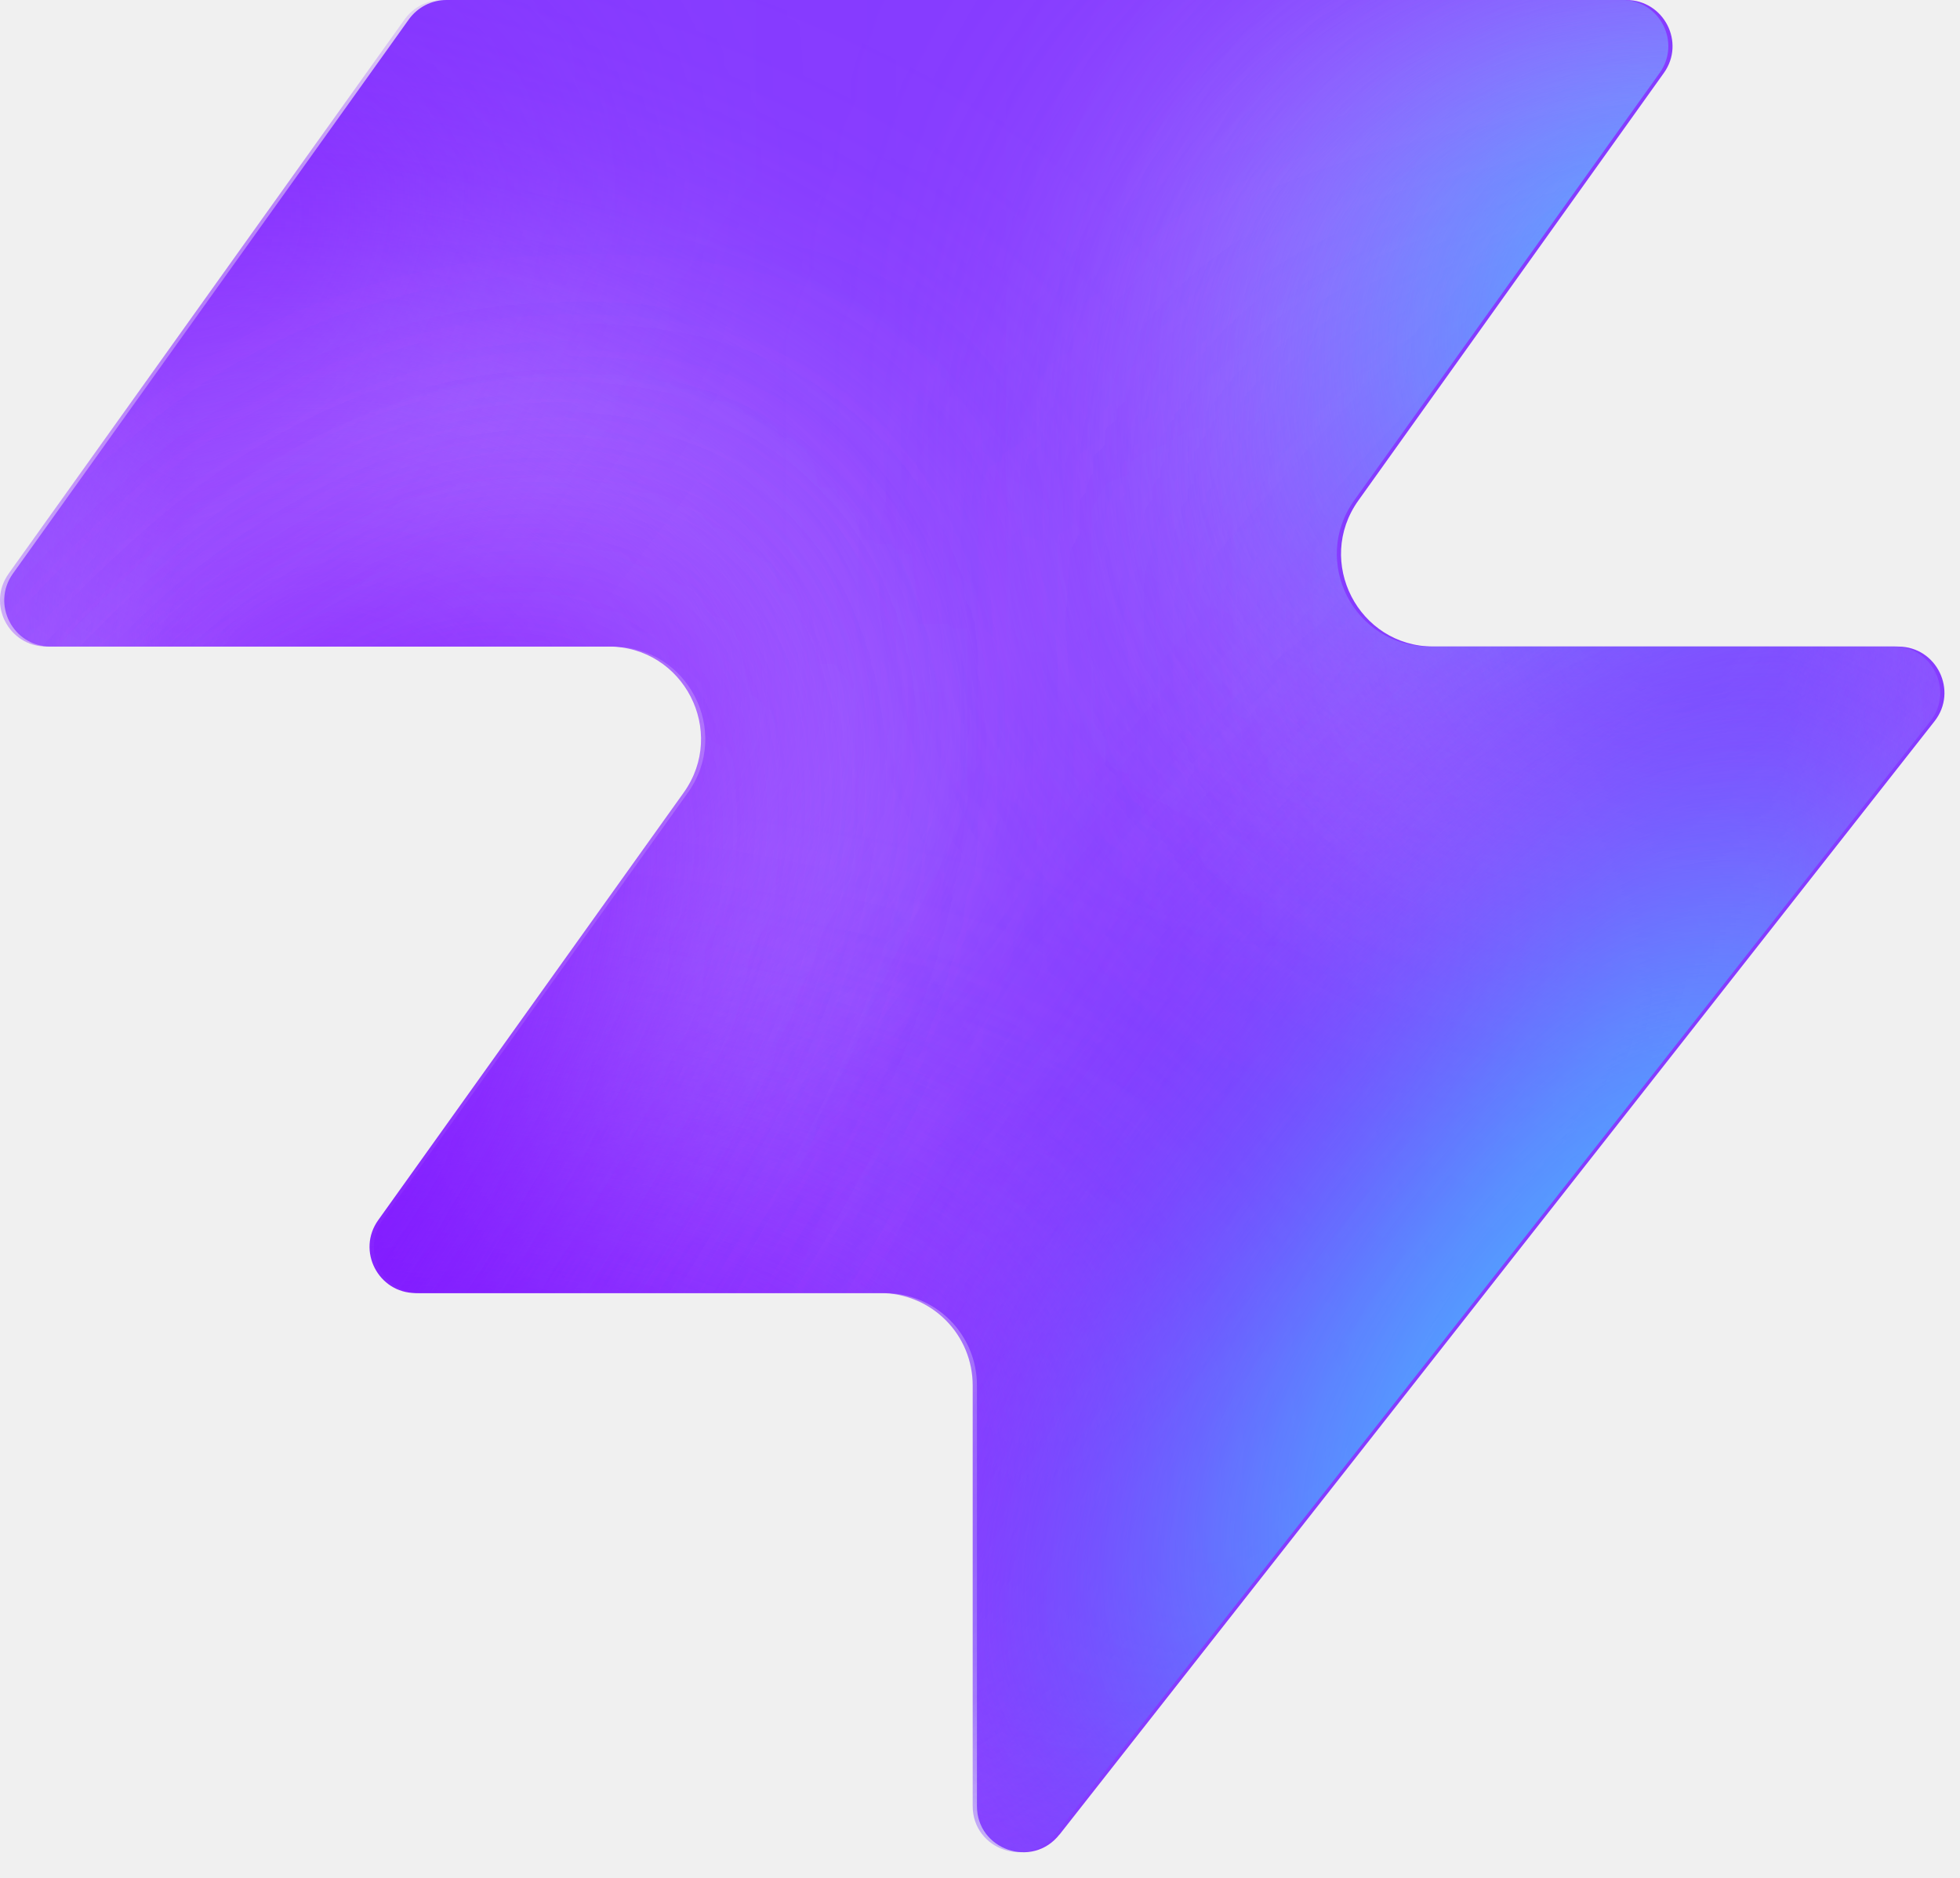
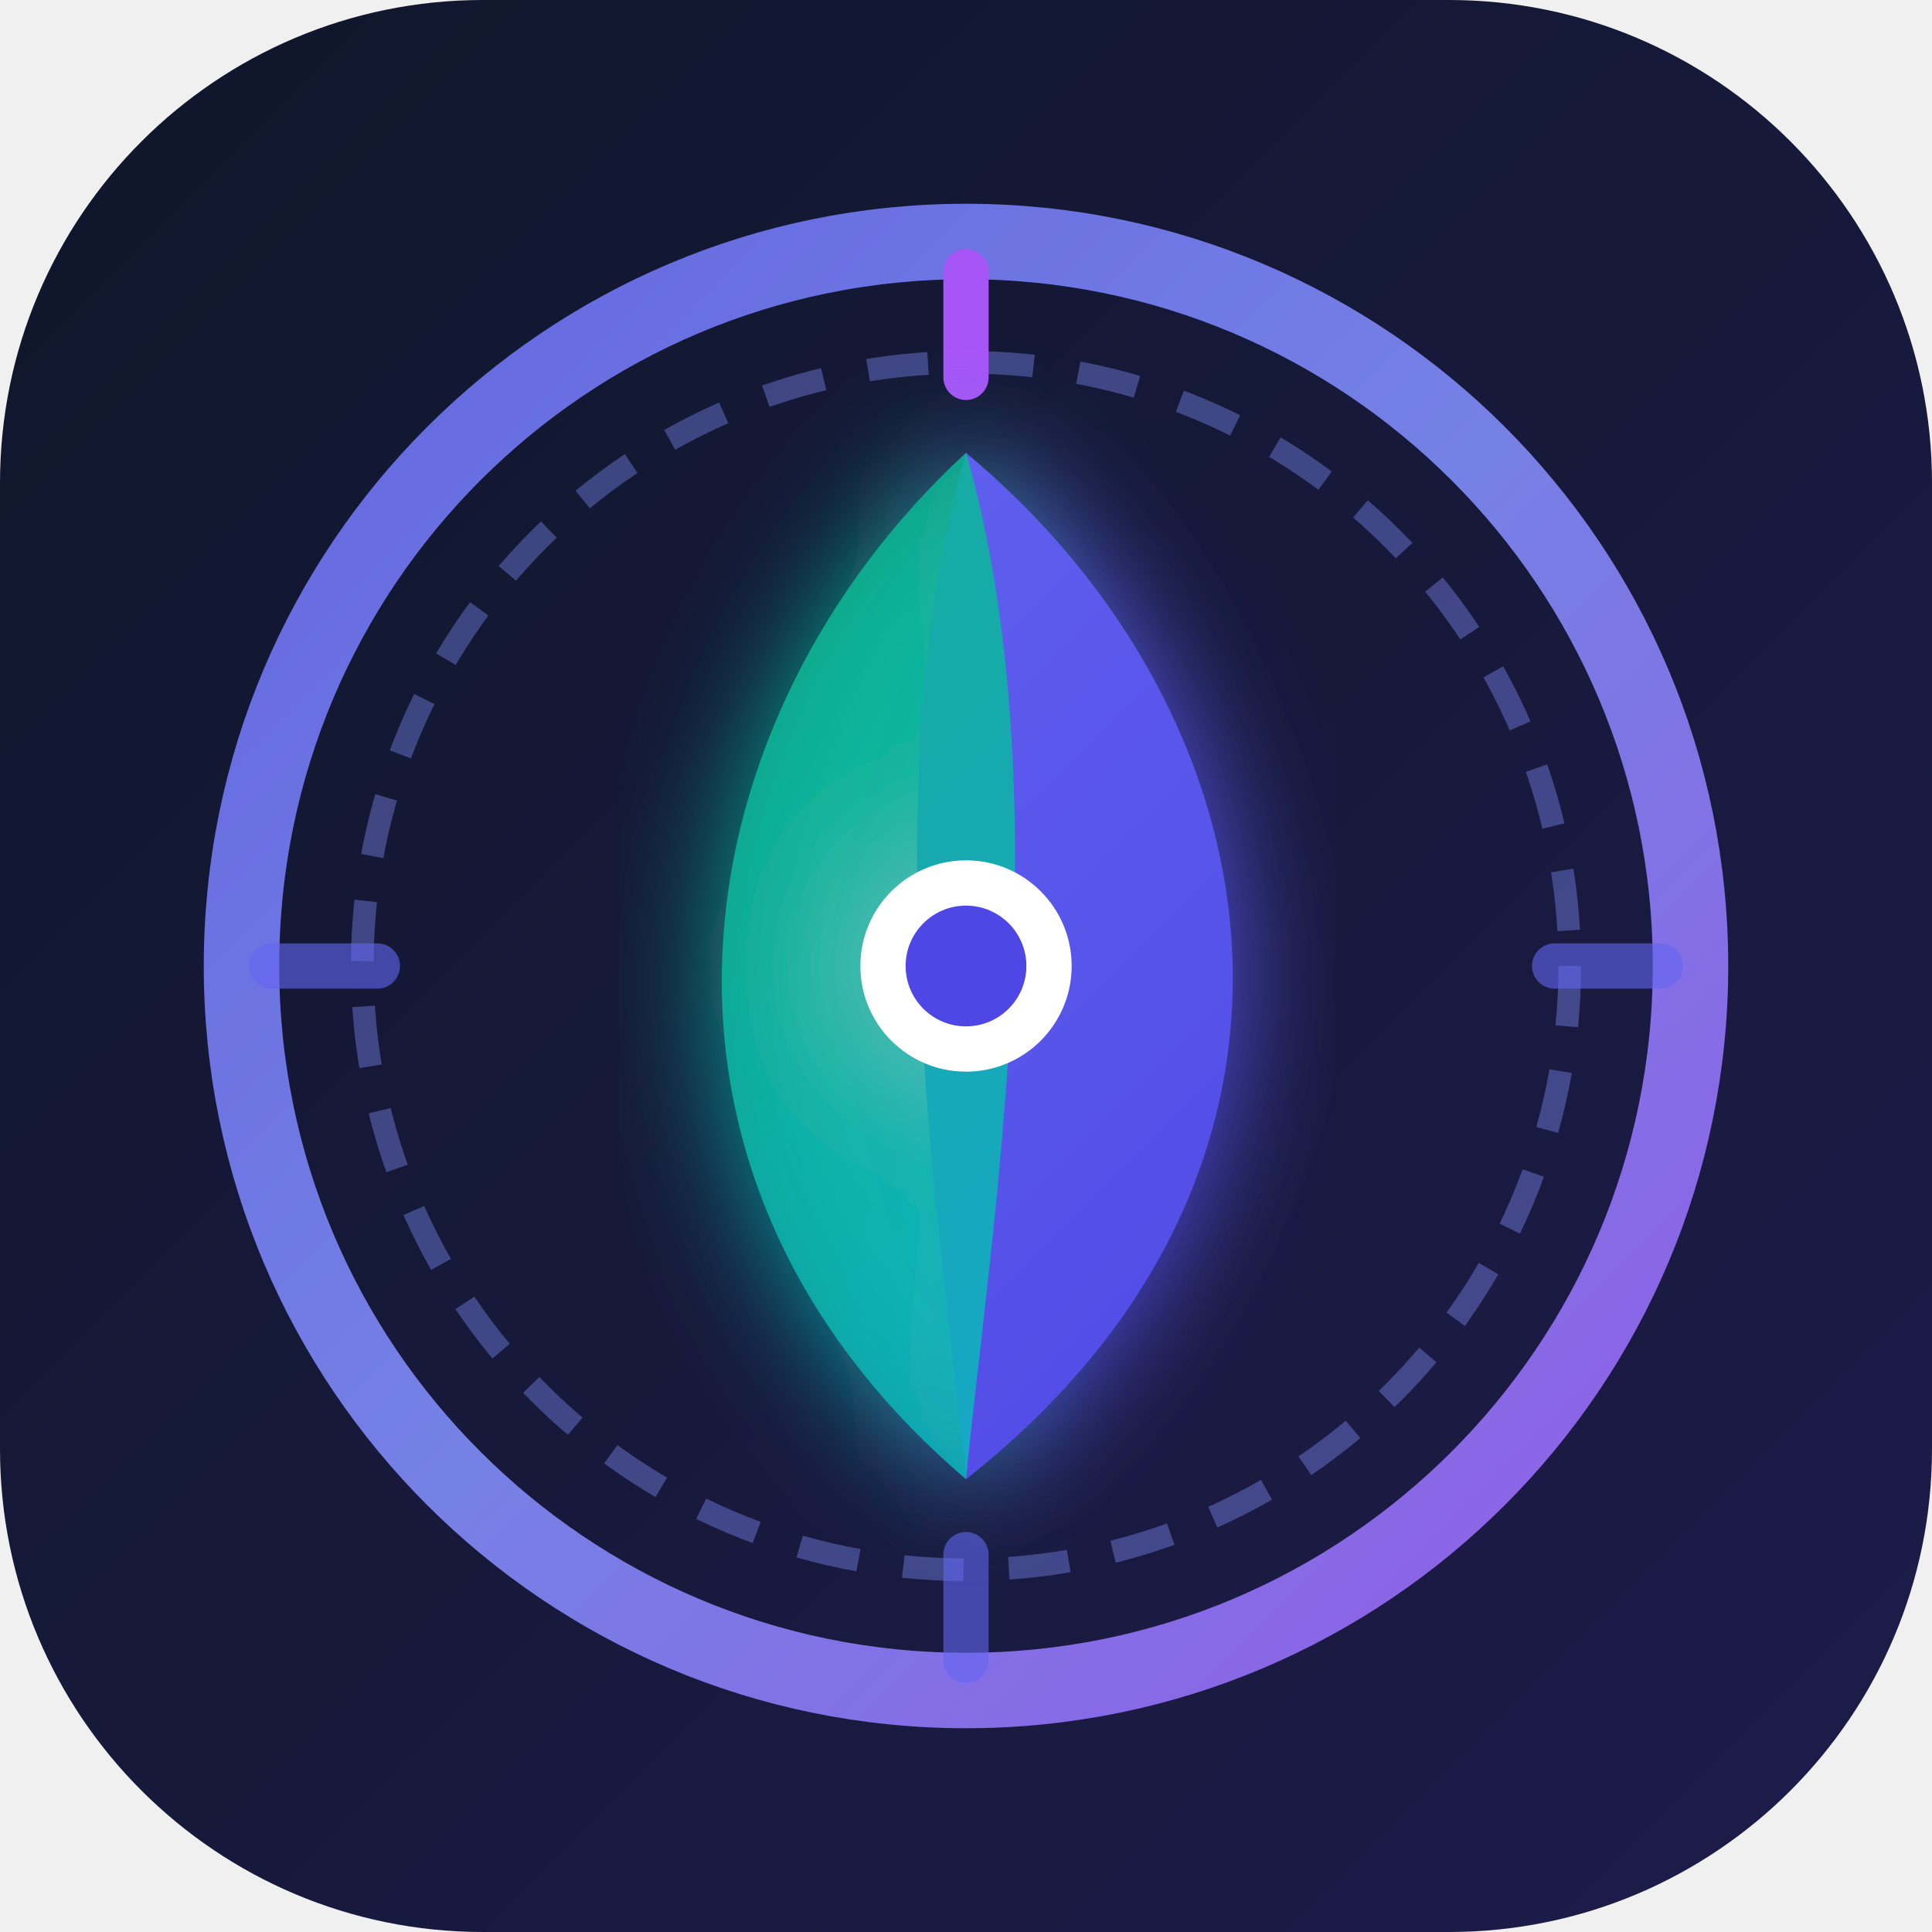
- <svg xmlns="http://www.w3.org/2000/svg" width="48" height="46" fill="none" viewBox="0 0 48 46">
-   <path fill="#863bff" d="M25.946 44.938c-.664.845-2.021.375-2.021-.698V33.937a2.26 2.26 0 0 0-2.262-2.262H10.287c-.92 0-1.456-1.04-.92-1.788l7.48-10.471c1.07-1.497 0-3.578-1.842-3.578H1.237c-.92 0-1.456-1.04-.92-1.788L10.013.474c.214-.297.556-.474.92-.474h28.894c.92 0 1.456 1.04.92 1.788l-7.48 10.471c-1.07 1.498 0 3.579 1.842 3.579h11.377c.943 0 1.473 1.088.89 1.83L25.947 44.94z" style="fill:#863bff;fill:color(display-p3 .525 .23 1);fill-opacity:1" />
-   <mask id="a" width="48" height="46" x="0" y="0" maskUnits="userSpaceOnUse" style="mask-type:alpha">
-     <path fill="#000" d="M25.842 44.938c-.664.844-2.021.375-2.021-.698V33.937a2.26 2.26 0 0 0-2.262-2.262H10.183c-.92 0-1.456-1.04-.92-1.788l7.48-10.471c1.07-1.498 0-3.579-1.842-3.579H1.133c-.92 0-1.456-1.04-.92-1.787L9.91.473c.214-.297.556-.474.92-.474h28.894c.92 0 1.456 1.04.92 1.788l-7.48 10.471c-1.07 1.498 0 3.578 1.842 3.578h11.377c.943 0 1.473 1.088.89 1.832L25.843 44.94z" style="fill:#000;fill-opacity:1" />
-   </mask>
-   <g mask="url(#a)">
-     <g filter="url(#b)">
-       <ellipse cx="5.508" cy="14.704" fill="#ede6ff" rx="5.508" ry="14.704" style="fill:#ede6ff;fill:color(display-p3 .927 .903 1);fill-opacity:1" transform="matrix(.00324 1 1 -.00324 -4.47 31.516)" />
-     </g>
-     <g filter="url(#c)">
-       <ellipse cx="10.399" cy="29.851" fill="#ede6ff" rx="10.399" ry="29.851" style="fill:#ede6ff;fill:color(display-p3 .927 .903 1);fill-opacity:1" transform="matrix(.00324 1 1 -.00324 -39.328 7.883)" />
-     </g>
-     <g filter="url(#d)">
-       <ellipse cx="5.508" cy="30.487" fill="#7e14ff" rx="5.508" ry="30.487" style="fill:#7e14ff;fill:color(display-p3 .492 .077 1);fill-opacity:1" transform="rotate(89.814 -25.913 -14.639)scale(1 -1)" />
-     </g>
-     <g filter="url(#e)">
-       <ellipse cx="5.508" cy="30.599" fill="#7e14ff" rx="5.508" ry="30.599" style="fill:#7e14ff;fill:color(display-p3 .492 .077 1);fill-opacity:1" transform="rotate(89.814 -32.644 -3.334)scale(1 -1)" />
-     </g>
-     <g filter="url(#f)">
-       <ellipse cx="5.508" cy="30.599" fill="#7e14ff" rx="5.508" ry="30.599" style="fill:#7e14ff;fill:color(display-p3 .492 .077 1);fill-opacity:1" transform="matrix(.00324 1 1 -.00324 -34.34 30.47)" />
-     </g>
-     <g filter="url(#g)">
-       <ellipse cx="14.072" cy="22.078" fill="#ede6ff" rx="14.072" ry="22.078" style="fill:#ede6ff;fill:color(display-p3 .927 .903 1);fill-opacity:1" transform="rotate(93.35 24.506 48.493)scale(-1 1)" />
-     </g>
-     <g filter="url(#h)">
-       <ellipse cx="3.47" cy="21.501" fill="#7e14ff" rx="3.47" ry="21.501" style="fill:#7e14ff;fill:color(display-p3 .492 .077 1);fill-opacity:1" transform="rotate(89.009 28.708 47.59)scale(-1 1)" />
-     </g>
-     <g filter="url(#i)">
-       <ellipse cx="3.47" cy="21.501" fill="#7e14ff" rx="3.47" ry="21.501" style="fill:#7e14ff;fill:color(display-p3 .492 .077 1);fill-opacity:1" transform="rotate(89.009 28.708 47.59)scale(-1 1)" />
-     </g>
-     <g filter="url(#j)">
-       <ellipse cx=".387" cy="8.972" fill="#7e14ff" rx="4.407" ry="29.108" style="fill:#7e14ff;fill:color(display-p3 .492 .077 1);fill-opacity:1" transform="rotate(39.51 .387 8.972)" />
-     </g>
-     <g filter="url(#k)">
-       <ellipse cx="47.523" cy="-6.092" fill="#7e14ff" rx="4.407" ry="29.108" style="fill:#7e14ff;fill:color(display-p3 .492 .077 1);fill-opacity:1" transform="rotate(37.892 47.523 -6.092)" />
-     </g>
-     <g filter="url(#l)">
-       <ellipse cx="41.412" cy="6.333" fill="#47bfff" rx="5.971" ry="9.665" style="fill:#47bfff;fill:color(display-p3 .28 .748 1);fill-opacity:1" transform="rotate(37.892 41.412 6.333)" />
-     </g>
-     <g filter="url(#m)">
-       <ellipse cx="-1.879" cy="38.332" fill="#7e14ff" rx="4.407" ry="29.108" style="fill:#7e14ff;fill:color(display-p3 .492 .077 1);fill-opacity:1" transform="rotate(37.892 -1.88 38.332)" />
-     </g>
-     <g filter="url(#n)">
-       <ellipse cx="-1.879" cy="38.332" fill="#7e14ff" rx="4.407" ry="29.108" style="fill:#7e14ff;fill:color(display-p3 .492 .077 1);fill-opacity:1" transform="rotate(37.892 -1.88 38.332)" />
-     </g>
-     <g filter="url(#o)">
-       <ellipse cx="35.651" cy="29.907" fill="#7e14ff" rx="4.407" ry="29.108" style="fill:#7e14ff;fill:color(display-p3 .492 .077 1);fill-opacity:1" transform="rotate(37.892 35.651 29.907)" />
-     </g>
-     <g filter="url(#p)">
-       <ellipse cx="38.418" cy="32.4" fill="#47bfff" rx="5.971" ry="15.297" style="fill:#47bfff;fill:color(display-p3 .28 .748 1);fill-opacity:1" transform="rotate(37.892 38.418 32.4)" />
-     </g>
-   </g>
+ <svg xmlns="http://www.w3.org/2000/svg" viewBox="0 0 512 512" fill="none">
  <defs>
-     <filter id="b" width="60.045" height="41.654" x="-19.77" y="16.149" color-interpolation-filters="sRGB" filterUnits="userSpaceOnUse">
-       <feFlood flood-opacity="0" result="BackgroundImageFix" />
-       <feBlend in="SourceGraphic" in2="BackgroundImageFix" result="shape" />
-       <feGaussianBlur result="effect1_foregroundBlur_2002_17158" stdDeviation="7.659" />
-     </filter>
-     <filter id="c" width="90.34" height="51.437" x="-54.613" y="-7.533" color-interpolation-filters="sRGB" filterUnits="userSpaceOnUse">
-       <feFlood flood-opacity="0" result="BackgroundImageFix" />
-       <feBlend in="SourceGraphic" in2="BackgroundImageFix" result="shape" />
-       <feGaussianBlur result="effect1_foregroundBlur_2002_17158" stdDeviation="7.659" />
-     </filter>
-     <filter id="d" width="79.355" height="29.4" x="-49.64" y="2.03" color-interpolation-filters="sRGB" filterUnits="userSpaceOnUse">
-       <feFlood flood-opacity="0" result="BackgroundImageFix" />
-       <feBlend in="SourceGraphic" in2="BackgroundImageFix" result="shape" />
-       <feGaussianBlur result="effect1_foregroundBlur_2002_17158" stdDeviation="4.596" />
-     </filter>
-     <filter id="e" width="79.579" height="29.4" x="-45.045" y="20.029" color-interpolation-filters="sRGB" filterUnits="userSpaceOnUse">
-       <feFlood flood-opacity="0" result="BackgroundImageFix" />
-       <feBlend in="SourceGraphic" in2="BackgroundImageFix" result="shape" />
-       <feGaussianBlur result="effect1_foregroundBlur_2002_17158" stdDeviation="4.596" />
-     </filter>
-     <filter id="f" width="79.579" height="29.4" x="-43.513" y="21.178" color-interpolation-filters="sRGB" filterUnits="userSpaceOnUse">
-       <feFlood flood-opacity="0" result="BackgroundImageFix" />
-       <feBlend in="SourceGraphic" in2="BackgroundImageFix" result="shape" />
-       <feGaussianBlur result="effect1_foregroundBlur_2002_17158" stdDeviation="4.596" />
-     </filter>
-     <filter id="g" width="74.749" height="58.852" x="15.756" y="-17.901" color-interpolation-filters="sRGB" filterUnits="userSpaceOnUse">
-       <feFlood flood-opacity="0" result="BackgroundImageFix" />
-       <feBlend in="SourceGraphic" in2="BackgroundImageFix" result="shape" />
-       <feGaussianBlur result="effect1_foregroundBlur_2002_17158" stdDeviation="7.659" />
-     </filter>
-     <filter id="h" width="61.377" height="25.362" x="23.548" y="2.284" color-interpolation-filters="sRGB" filterUnits="userSpaceOnUse">
-       <feFlood flood-opacity="0" result="BackgroundImageFix" />
-       <feBlend in="SourceGraphic" in2="BackgroundImageFix" result="shape" />
-       <feGaussianBlur result="effect1_foregroundBlur_2002_17158" stdDeviation="4.596" />
-     </filter>
-     <filter id="i" width="61.377" height="25.362" x="23.548" y="2.284" color-interpolation-filters="sRGB" filterUnits="userSpaceOnUse">
-       <feFlood flood-opacity="0" result="BackgroundImageFix" />
-       <feBlend in="SourceGraphic" in2="BackgroundImageFix" result="shape" />
-       <feGaussianBlur result="effect1_foregroundBlur_2002_17158" stdDeviation="4.596" />
-     </filter>
-     <filter id="j" width="56.045" height="63.649" x="-27.636" y="-22.853" color-interpolation-filters="sRGB" filterUnits="userSpaceOnUse">
-       <feFlood flood-opacity="0" result="BackgroundImageFix" />
-       <feBlend in="SourceGraphic" in2="BackgroundImageFix" result="shape" />
-       <feGaussianBlur result="effect1_foregroundBlur_2002_17158" stdDeviation="4.596" />
-     </filter>
-     <filter id="k" width="54.814" height="64.646" x="20.116" y="-38.415" color-interpolation-filters="sRGB" filterUnits="userSpaceOnUse">
-       <feFlood flood-opacity="0" result="BackgroundImageFix" />
-       <feBlend in="SourceGraphic" in2="BackgroundImageFix" result="shape" />
-       <feGaussianBlur result="effect1_foregroundBlur_2002_17158" stdDeviation="4.596" />
-     </filter>
-     <filter id="l" width="33.541" height="35.313" x="24.641" y="-11.323" color-interpolation-filters="sRGB" filterUnits="userSpaceOnUse">
-       <feFlood flood-opacity="0" result="BackgroundImageFix" />
-       <feBlend in="SourceGraphic" in2="BackgroundImageFix" result="shape" />
-       <feGaussianBlur result="effect1_foregroundBlur_2002_17158" stdDeviation="4.596" />
-     </filter>
-     <filter id="m" width="54.814" height="64.646" x="-29.286" y="6.009" color-interpolation-filters="sRGB" filterUnits="userSpaceOnUse">
-       <feFlood flood-opacity="0" result="BackgroundImageFix" />
-       <feBlend in="SourceGraphic" in2="BackgroundImageFix" result="shape" />
-       <feGaussianBlur result="effect1_foregroundBlur_2002_17158" stdDeviation="4.596" />
-     </filter>
-     <filter id="n" width="54.814" height="64.646" x="-29.286" y="6.009" color-interpolation-filters="sRGB" filterUnits="userSpaceOnUse">
-       <feFlood flood-opacity="0" result="BackgroundImageFix" />
-       <feBlend in="SourceGraphic" in2="BackgroundImageFix" result="shape" />
-       <feGaussianBlur result="effect1_foregroundBlur_2002_17158" stdDeviation="4.596" />
-     </filter>
-     <filter id="o" width="54.814" height="64.646" x="8.244" y="-2.416" color-interpolation-filters="sRGB" filterUnits="userSpaceOnUse">
-       <feFlood flood-opacity="0" result="BackgroundImageFix" />
-       <feBlend in="SourceGraphic" in2="BackgroundImageFix" result="shape" />
-       <feGaussianBlur result="effect1_foregroundBlur_2002_17158" stdDeviation="4.596" />
-     </filter>
-     <filter id="p" width="39.409" height="43.623" x="18.713" y="10.588" color-interpolation-filters="sRGB" filterUnits="userSpaceOnUse">
-       <feFlood flood-opacity="0" result="BackgroundImageFix" />
-       <feBlend in="SourceGraphic" in2="BackgroundImageFix" result="shape" />
-       <feGaussianBlur result="effect1_foregroundBlur_2002_17158" stdDeviation="4.596" />
+     <linearGradient id="bg-grad" x1="0" y1="0" x2="512" y2="512" gradientUnits="userSpaceOnUse">
+       <stop offset="0%" stop-color="#0f172a" />
+       <stop offset="100%" stop-color="#1e1b4b" />
+     </linearGradient>
+     <linearGradient id="ring-grad" x1="0" y1="0" x2="512" y2="512" gradientUnits="userSpaceOnUse">
+       <stop offset="0%" stop-color="#6366f1" />
+       <stop offset="50%" stop-color="#818cf8" />
+       <stop offset="100%" stop-color="#a855f7" />
+     </linearGradient>
+     <linearGradient id="leaf-grad-1" x1="120" y1="120" x2="392" y2="392" gradientUnits="userSpaceOnUse">
+       <stop offset="0%" stop-color="#6366f1" />
+       <stop offset="100%" stop-color="#4f46e5" />
+     </linearGradient>
+     <linearGradient id="leaf-grad-2" x1="120" y1="120" x2="392" y2="392" gradientUnits="userSpaceOnUse">
+       <stop offset="0%" stop-color="#10b981" />
+       <stop offset="100%" stop-color="#06b6d4" />
+     </linearGradient>
+     <filter id="glow" x="-20%" y="-20%" width="140%" height="140%">
+       <feGaussianBlur stdDeviation="16" result="blur" />
+       <feComposite in="SourceGraphic" in2="blur" operator="over" />
    </filter>
  </defs>
+   <rect width="512" height="512" rx="128" fill="url(#bg-grad)" />
+   <circle cx="256" cy="256" r="192" stroke="url(#ring-grad)" stroke-width="20" stroke-opacity="0.9" />
+   <circle cx="256" cy="256" r="160" stroke="#818cf8" stroke-width="6" stroke-dasharray="16 12" stroke-opacity="0.4" />
+   <line x1="256" y1="72" x2="256" y2="100" stroke="#a855f7" stroke-width="12" stroke-linecap="round" />
+   <line x1="256" y1="412" x2="256" y2="440" stroke="#6366f1" stroke-width="12" stroke-linecap="round" stroke-opacity="0.6" />
+   <line x1="412" y1="256" x2="440" y2="256" stroke="#6366f1" stroke-width="12" stroke-linecap="round" stroke-opacity="0.6" />
+   <line x1="72" y1="256" x2="100" y2="256" stroke="#6366f1" stroke-width="12" stroke-linecap="round" stroke-opacity="0.6" />
+   <g filter="url(#glow)">
+     <path d="M256 120 C340 190, 360 310, 256 392 C250 330, 230 210, 256 120 Z" fill="url(#leaf-grad-1)" />
+     <path d="M256 120 C180 190, 160 310, 256 392 C262 330, 282 210, 256 120 Z" fill="url(#leaf-grad-2)" opacity="0.85" />
+     <circle cx="256" cy="256" r="28" fill="#ffffff" />
+     <circle cx="256" cy="256" r="16" fill="#4f46e5" />
+   </g>
</svg>
